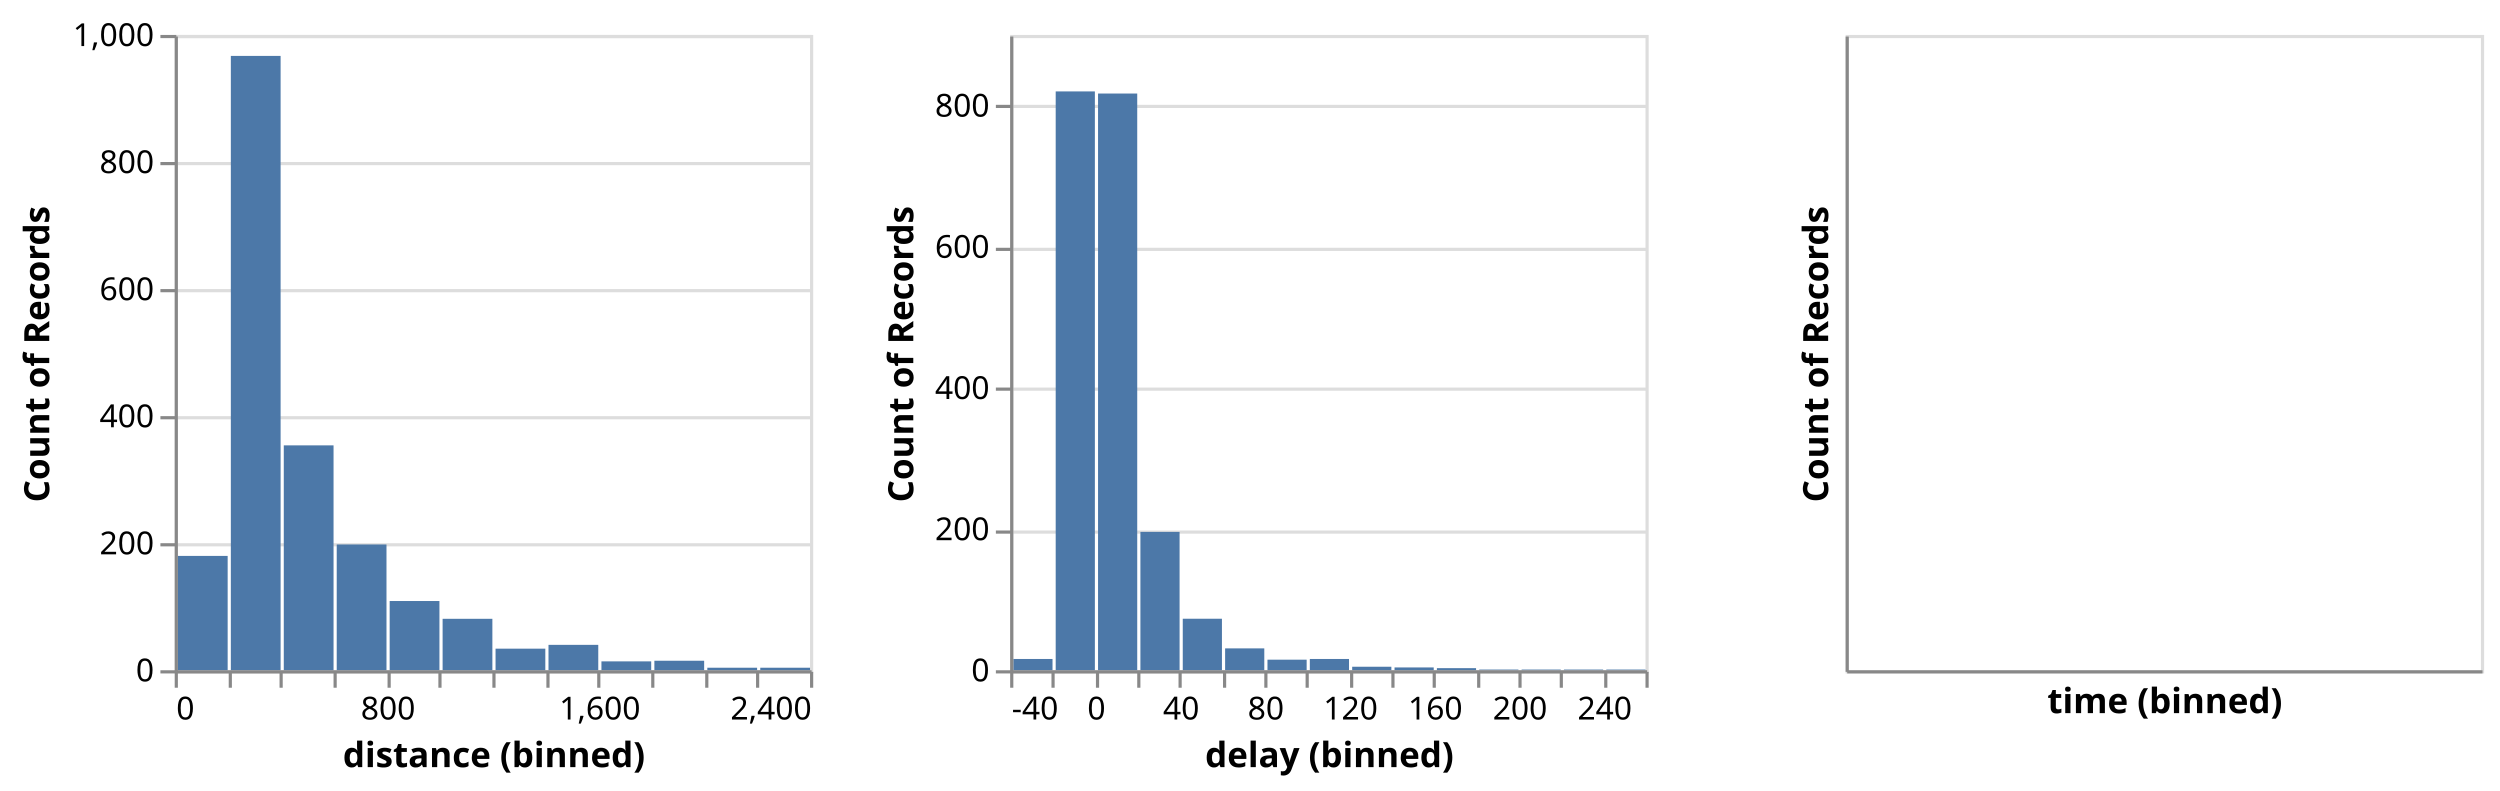
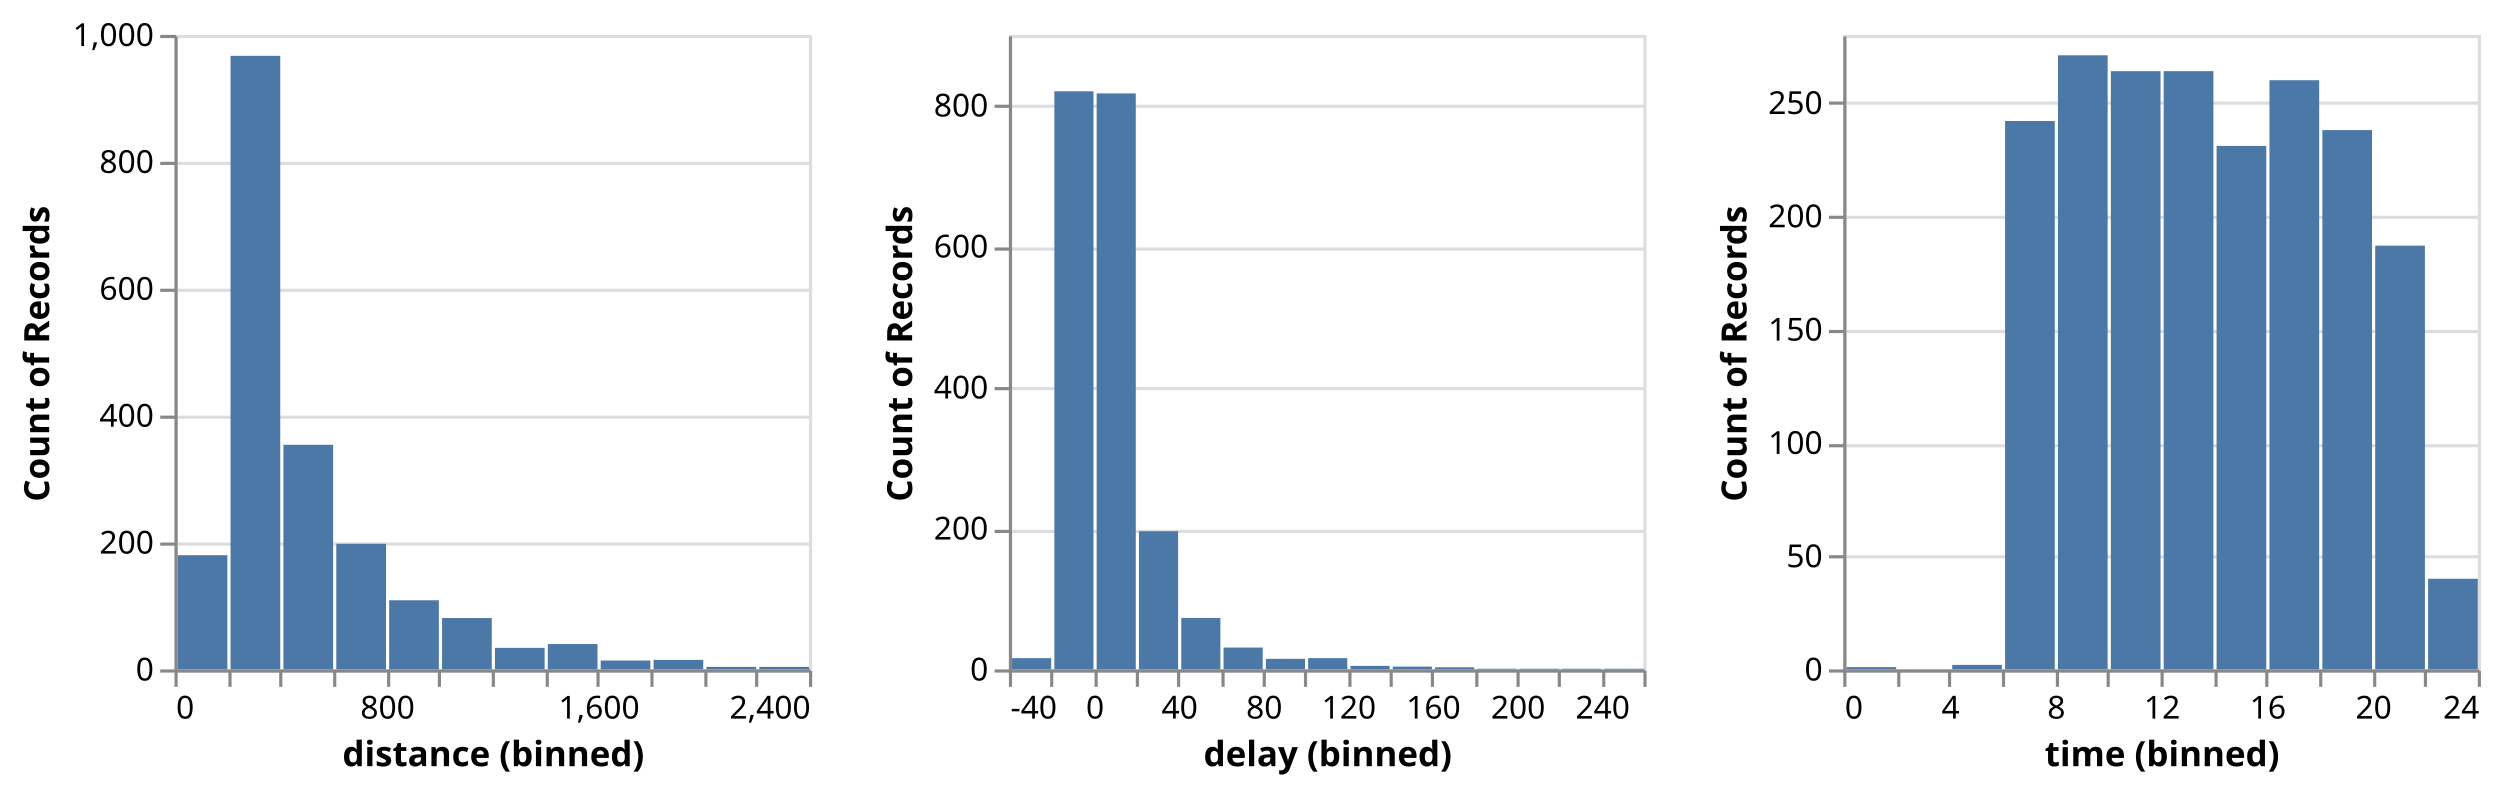
- <svg xmlns="http://www.w3.org/2000/svg" class="marks" width="787" height="249" viewBox="0 0 787 249" version="1.1">
+ <svg xmlns="http://www.w3.org/2000/svg" class="marks" width="788" height="249" viewBox="0 0 788 249" version="1.1">
  <g transform="translate(55,11)">
    <g class="mark-group role-frame root">
      <g transform="translate(0,0)">
        <path class="background" d="M0,0h200v200h-200Z" style="fill: none;" />
        <g>
          <g class="mark-group role-scope child__repeat_column_distance_group">
            <g transform="translate(0,0)">
              <path class="background" d="M0.5,0.5h200v200h-200Z" style="fill: none; stroke: #ddd;" />
              <g>
                <g class="mark-group role-axis">
                  <g transform="translate(0.5,0.5)">
                    <path class="background" d="M0,0h0v0h0Z" style="pointer-events: none; fill: none;" />
                    <g>
                      <g class="mark-rule role-axis-grid" style="pointer-events: none;">
                        <line transform="translate(0,200)" x2="200" y2="0" style="fill: none; stroke: #ddd; stroke-width: 1; opacity: 1;" />
                        <line transform="translate(0,160)" x2="200" y2="0" style="fill: none; stroke: #ddd; stroke-width: 1; opacity: 1;" />
                        <line transform="translate(0,120)" x2="200" y2="0" style="fill: none; stroke: #ddd; stroke-width: 1; opacity: 1;" />
                        <line transform="translate(0,80)" x2="200" y2="0" style="fill: none; stroke: #ddd; stroke-width: 1; opacity: 1;" />
                        <line transform="translate(0,40)" x2="200" y2="0" style="fill: none; stroke: #ddd; stroke-width: 1; opacity: 1;" />
                        <line transform="translate(0,0)" x2="200" y2="0" style="fill: none; stroke: #ddd; stroke-width: 1; opacity: 1;" />
                      </g>
                    </g>
                  </g>
                </g>
                <g class="mark-rect role-mark child__repeat_column_distance_marks">
                  <path d="M34.333,129.2h15.667v70.8h-15.667Z" style="fill: #4c78a8;" />
                  <path d="M51,160.4h15.667v39.6h-15.667Z" style="fill: #4c78a8;" />
                  <path d="M17.667,6.6h15.667v193.4h-15.667Z" style="fill: #4c78a8;" />
                  <path d="M1,164h15.667v36h-15.667Z" style="fill: #4c78a8;" />
                  <path d="M67.667,178.2h15.667v21.8h-15.667Z" style="fill: #4c78a8;" />
                  <path d="M117.667,192h15.667v8h-15.667Z" style="fill: #4c78a8;" />
                  <path d="M84.333,183.8h15.667v16.2h-15.667Z" style="fill: #4c78a8;" />
                  <path d="M167.667,199.2h15.667v0.8h-15.667Z" style="fill: #4c78a8;" />
                  <path d="M151,197h15.667v3h-15.667Z" style="fill: #4c78a8;" />
                  <path d="M134.333,197.2h15.667v2.8h-15.667Z" style="fill: #4c78a8;" />
                  <path d="M101,193.2h15.667v6.8h-15.667Z" style="fill: #4c78a8;" />
                  <path d="M184.333,199.2h15.667v0.8h-15.667Z" style="fill: #4c78a8;" />
                </g>
                <g class="mark-group role-axis">
                  <g transform="translate(0.5,200.5)">
                    <path class="background" d="M0,0h0v0h0Z" style="pointer-events: none; fill: none;" />
                    <g>
                      <g class="mark-rule role-axis-tick" style="pointer-events: none;">
                        <line transform="translate(0,0)" x2="0" y2="5" style="fill: none; stroke: #888; stroke-width: 1; opacity: 1;" />
                        <line transform="translate(17,0)" x2="0" y2="5" style="fill: none; stroke: #888; stroke-width: 1; opacity: 1;" />
                        <line transform="translate(33,0)" x2="0" y2="5" style="fill: none; stroke: #888; stroke-width: 1; opacity: 1;" />
                        <line transform="translate(50,0)" x2="0" y2="5" style="fill: none; stroke: #888; stroke-width: 1; opacity: 1;" />
                        <line transform="translate(67,0)" x2="0" y2="5" style="fill: none; stroke: #888; stroke-width: 1; opacity: 1;" />
                        <line transform="translate(83,0)" x2="0" y2="5" style="fill: none; stroke: #888; stroke-width: 1; opacity: 1;" />
                        <line transform="translate(100,0)" x2="0" y2="5" style="fill: none; stroke: #888; stroke-width: 1; opacity: 1;" />
                        <line transform="translate(117,0)" x2="0" y2="5" style="fill: none; stroke: #888; stroke-width: 1; opacity: 1;" />
                        <line transform="translate(133,0)" x2="0" y2="5" style="fill: none; stroke: #888; stroke-width: 1; opacity: 1;" />
                        <line transform="translate(150,0)" x2="0" y2="5" style="fill: none; stroke: #888; stroke-width: 1; opacity: 1;" />
                        <line transform="translate(167,0)" x2="0" y2="5" style="fill: none; stroke: #888; stroke-width: 1; opacity: 1;" />
                        <line transform="translate(183,0)" x2="0" y2="5" style="fill: none; stroke: #888; stroke-width: 1; opacity: 1;" />
                        <line transform="translate(200,0)" x2="0" y2="5" style="fill: none; stroke: #888; stroke-width: 1; opacity: 1;" />
                      </g>
                      <g class="mark-text role-axis-label" style="pointer-events: none;">
                        <text text-anchor="start" transform="translate(0,15)" style="font-family: sans-serif; font-size: 10px; fill: #000; opacity: 1;">0</text>
                        <text text-anchor="middle" transform="translate(16.66667,15)" style="font-family: sans-serif; font-size: 10px; fill: #000; opacity: 0;">200</text>
                        <text text-anchor="middle" transform="translate(33.33333,15)" style="font-family: sans-serif; font-size: 10px; fill: #000; opacity: 0;">400</text>
                        <text text-anchor="middle" transform="translate(50,15)" style="font-family: sans-serif; font-size: 10px; fill: #000; opacity: 0;">600</text>
                        <text text-anchor="middle" transform="translate(66.66667,15)" style="font-family: sans-serif; font-size: 10px; fill: #000; opacity: 1;">800</text>
                        <text text-anchor="middle" transform="translate(83.33333,15)" style="font-family: sans-serif; font-size: 10px; fill: #000; opacity: 0;">1,000</text>
                        <text text-anchor="middle" transform="translate(100,15)" style="font-family: sans-serif; font-size: 10px; fill: #000; opacity: 0;">1,200</text>
                        <text text-anchor="middle" transform="translate(116.6667,15)" style="font-family: sans-serif; font-size: 10px; fill: #000; opacity: 0;">1,400</text>
                        <text text-anchor="middle" transform="translate(133.3333,15)" style="font-family: sans-serif; font-size: 10px; fill: #000; opacity: 1;">1,600</text>
                        <text text-anchor="middle" transform="translate(150,15)" style="font-family: sans-serif; font-size: 10px; fill: #000; opacity: 0;">1,800</text>
                        <text text-anchor="middle" transform="translate(166.6667,15)" style="font-family: sans-serif; font-size: 10px; fill: #000; opacity: 0;">2,000</text>
                        <text text-anchor="middle" transform="translate(183.3333,15)" style="font-family: sans-serif; font-size: 10px; fill: #000; opacity: 0;">2,200</text>
                        <text text-anchor="end" transform="translate(200,15)" style="font-family: sans-serif; font-size: 10px; fill: #000; opacity: 1;">2,400</text>
                      </g>
                      <g class="mark-rule role-axis-domain" style="pointer-events: none;">
                        <line transform="translate(0,0)" x2="200" y2="0" style="fill: none; stroke: #888; stroke-width: 1; opacity: 1;" />
                      </g>
                      <g class="mark-text role-axis-title" style="pointer-events: none;">
                        <text text-anchor="middle" transform="translate(100,30)" style="font-family: sans-serif; font-size: 11px; font-weight: bold; fill: #000; opacity: 1;">distance (binned)</text>
                      </g>
                    </g>
                  </g>
                </g>
                <g class="mark-group role-axis">
                  <g transform="translate(0.5,0.5)">
                    <path class="background" d="M0,0h0v0h0Z" style="pointer-events: none; fill: none;" />
                    <g>
                      <g class="mark-rule role-axis-tick" style="pointer-events: none;">
                        <line transform="translate(0,200)" x2="-5" y2="0" style="fill: none; stroke: #888; stroke-width: 1; opacity: 1;" />
                        <line transform="translate(0,160)" x2="-5" y2="0" style="fill: none; stroke: #888; stroke-width: 1; opacity: 1;" />
                        <line transform="translate(0,120)" x2="-5" y2="0" style="fill: none; stroke: #888; stroke-width: 1; opacity: 1;" />
                        <line transform="translate(0,80)" x2="-5" y2="0" style="fill: none; stroke: #888; stroke-width: 1; opacity: 1;" />
                        <line transform="translate(0,40)" x2="-5" y2="0" style="fill: none; stroke: #888; stroke-width: 1; opacity: 1;" />
                        <line transform="translate(0,0)" x2="-5" y2="0" style="fill: none; stroke: #888; stroke-width: 1; opacity: 1;" />
                      </g>
                      <g class="mark-text role-axis-label" style="pointer-events: none;">
                        <text text-anchor="end" transform="translate(-7,203)" style="font-family: sans-serif; font-size: 10px; fill: #000; opacity: 1;">0</text>
                        <text text-anchor="end" transform="translate(-7,163)" style="font-family: sans-serif; font-size: 10px; fill: #000; opacity: 1;">200</text>
                        <text text-anchor="end" transform="translate(-7,123)" style="font-family: sans-serif; font-size: 10px; fill: #000; opacity: 1;">400</text>
                        <text text-anchor="end" transform="translate(-7,83)" style="font-family: sans-serif; font-size: 10px; fill: #000; opacity: 1;">600</text>
                        <text text-anchor="end" transform="translate(-7,43)" style="font-family: sans-serif; font-size: 10px; fill: #000; opacity: 1;">800</text>
                        <text text-anchor="end" transform="translate(-7,3)" style="font-family: sans-serif; font-size: 10px; fill: #000; opacity: 1;">1,000</text>
                      </g>
                      <g class="mark-rule role-axis-domain" style="pointer-events: none;">
                        <line transform="translate(0,200)" x2="0" y2="-200" style="fill: none; stroke: #888; stroke-width: 1; opacity: 1;" />
                      </g>
                      <g class="mark-text role-axis-title" style="pointer-events: none;">
                        <text text-anchor="middle" transform="translate(-38,100) rotate(-90) translate(0,-2)" style="font-family: sans-serif; font-size: 11px; font-weight: bold; fill: #000; opacity: 1;">Count of Records</text>
                      </g>
                    </g>
                  </g>
                </g>
              </g>
            </g>
          </g>
          <g class="mark-group role-scope child__repeat_column_delay_group">
            <g transform="translate(263,0)">
              <path class="background" d="M0.5,0.5h200v200h-200Z" style="fill: none; stroke: #ddd;" />
              <g>
                <g class="mark-group role-axis">
                  <g transform="translate(0.5,0.5)">
                    <path class="background" d="M0,0h0v0h0Z" style="pointer-events: none; fill: none;" />
                    <g>
                      <g class="mark-rule role-axis-grid" style="pointer-events: none;">
                        <line transform="translate(0,200)" x2="200" y2="0" style="fill: none; stroke: #ddd; stroke-width: 1; opacity: 1;" />
                        <line transform="translate(0,156)" x2="200" y2="0" style="fill: none; stroke: #ddd; stroke-width: 1; opacity: 1;" />
                        <line transform="translate(0,111)" x2="200" y2="0" style="fill: none; stroke: #ddd; stroke-width: 1; opacity: 1;" />
                        <line transform="translate(0,67)" x2="200" y2="0" style="fill: none; stroke: #ddd; stroke-width: 1; opacity: 1;" />
                        <line transform="translate(0,22)" x2="200" y2="0" style="fill: none; stroke: #ddd; stroke-width: 1; opacity: 1;" />
                      </g>
                    </g>
                  </g>
                </g>
                <g class="mark-rect role-mark child__repeat_column_delay_marks">
                  <path d="M27.667,18.444h12.333v181.556h-12.333Z" style="fill: #4c78a8;" />
                  <path d="M14.333,17.778h12.333v182.222h-12.333Z" style="fill: #4c78a8;" />
                  <path d="M54.333,183.778h12.333v16.222h-12.333Z" style="fill: #4c78a8;" />
                  <path d="M41,156.444h12.333v43.556h-12.333Z" style="fill: #4c78a8;" />
                  <path d="M134.333,199.333h12.333v0.667h-12.333Z" style="fill: #4c78a8;" />
                  <path d="M94.333,196.444h12.333v3.556h-12.333Z" style="fill: #4c78a8;" />
                  <path d="M67.667,193.111h12.333v6.889h-12.333Z" style="fill: #4c78a8;" />
                  <path d="M1,196.444h12.333v3.556h-12.333Z" style="fill: #4c78a8;" />
                  <path d="M81,196.667h12.333v3.333h-12.333Z" style="fill: #4c78a8;" />
                  <path d="M147.667,199.778h12.333v0.222h-12.333Z" style="fill: #4c78a8;" />
                  <path d="M121,199.111h12.333v0.889h-12.333Z" style="fill: #4c78a8;" />
                  <path d="M187.667,199.778h12.333v0.222h-12.333Z" style="fill: #4c78a8;" />
                  <path d="M107.667,198.889h12.333v1.111h-12.333Z" style="fill: #4c78a8;" />
                  <path d="M161,199.778h12.333v0.222h-12.333Z" style="fill: #4c78a8;" />
                  <path d="M174.333,199.778h12.333v0.222h-12.333Z" style="fill: #4c78a8;" />
                </g>
                <g class="mark-group role-axis">
                  <g transform="translate(0.5,200.5)">
                    <path class="background" d="M0,0h0v0h0Z" style="pointer-events: none; fill: none;" />
                    <g>
                      <g class="mark-rule role-axis-tick" style="pointer-events: none;">
                        <line transform="translate(0,0)" x2="0" y2="5" style="fill: none; stroke: #888; stroke-width: 1; opacity: 1;" />
                        <line transform="translate(13,0)" x2="0" y2="5" style="fill: none; stroke: #888; stroke-width: 1; opacity: 1;" />
                        <line transform="translate(27,0)" x2="0" y2="5" style="fill: none; stroke: #888; stroke-width: 1; opacity: 1;" />
                        <line transform="translate(40,0)" x2="0" y2="5" style="fill: none; stroke: #888; stroke-width: 1; opacity: 1;" />
                        <line transform="translate(53,0)" x2="0" y2="5" style="fill: none; stroke: #888; stroke-width: 1; opacity: 1;" />
                        <line transform="translate(67,0)" x2="0" y2="5" style="fill: none; stroke: #888; stroke-width: 1; opacity: 1;" />
                        <line transform="translate(80,0)" x2="0" y2="5" style="fill: none; stroke: #888; stroke-width: 1; opacity: 1;" />
                        <line transform="translate(93,0)" x2="0" y2="5" style="fill: none; stroke: #888; stroke-width: 1; opacity: 1;" />
                        <line transform="translate(107,0)" x2="0" y2="5" style="fill: none; stroke: #888; stroke-width: 1; opacity: 1;" />
                        <line transform="translate(120,0)" x2="0" y2="5" style="fill: none; stroke: #888; stroke-width: 1; opacity: 1;" />
                        <line transform="translate(133,0)" x2="0" y2="5" style="fill: none; stroke: #888; stroke-width: 1; opacity: 1;" />
                        <line transform="translate(147,0)" x2="0" y2="5" style="fill: none; stroke: #888; stroke-width: 1; opacity: 1;" />
                        <line transform="translate(160,0)" x2="0" y2="5" style="fill: none; stroke: #888; stroke-width: 1; opacity: 1;" />
                        <line transform="translate(173,0)" x2="0" y2="5" style="fill: none; stroke: #888; stroke-width: 1; opacity: 1;" />
                        <line transform="translate(187,0)" x2="0" y2="5" style="fill: none; stroke: #888; stroke-width: 1; opacity: 1;" />
                        <line transform="translate(200,0)" x2="0" y2="5" style="fill: none; stroke: #888; stroke-width: 1; opacity: 1;" />
                      </g>
                      <g class="mark-text role-axis-label" style="pointer-events: none;">
                        <text text-anchor="start" transform="translate(0,15)" style="font-family: sans-serif; font-size: 10px; fill: #000; opacity: 1;">-40</text>
                        <text text-anchor="middle" transform="translate(13.33333,15)" style="font-family: sans-serif; font-size: 10px; fill: #000; opacity: 0;">-20</text>
                        <text text-anchor="middle" transform="translate(26.66667,15)" style="font-family: sans-serif; font-size: 10px; fill: #000; opacity: 1;">0</text>
                        <text text-anchor="middle" transform="translate(40,15)" style="font-family: sans-serif; font-size: 10px; fill: #000; opacity: 0;">20</text>
                        <text text-anchor="middle" transform="translate(53.33333,15)" style="font-family: sans-serif; font-size: 10px; fill: #000; opacity: 1;">40</text>
                        <text text-anchor="middle" transform="translate(66.66667,15)" style="font-family: sans-serif; font-size: 10px; fill: #000; opacity: 0;">60</text>
                        <text text-anchor="middle" transform="translate(80,15)" style="font-family: sans-serif; font-size: 10px; fill: #000; opacity: 1;">80</text>
                        <text text-anchor="middle" transform="translate(93.33333,15)" style="font-family: sans-serif; font-size: 10px; fill: #000; opacity: 0;">100</text>
                        <text text-anchor="middle" transform="translate(106.6667,15)" style="font-family: sans-serif; font-size: 10px; fill: #000; opacity: 1;">120</text>
                        <text text-anchor="middle" transform="translate(120,15)" style="font-family: sans-serif; font-size: 10px; fill: #000; opacity: 0;">140</text>
                        <text text-anchor="middle" transform="translate(133.3333,15)" style="font-family: sans-serif; font-size: 10px; fill: #000; opacity: 1;">160</text>
                        <text text-anchor="middle" transform="translate(146.6667,15)" style="font-family: sans-serif; font-size: 10px; fill: #000; opacity: 0;">180</text>
                        <text text-anchor="middle" transform="translate(160,15)" style="font-family: sans-serif; font-size: 10px; fill: #000; opacity: 1;">200</text>
                        <text text-anchor="middle" transform="translate(173.3333,15)" style="font-family: sans-serif; font-size: 10px; fill: #000; opacity: 0;">220</text>
                        <text text-anchor="middle" transform="translate(186.6667,15)" style="font-family: sans-serif; font-size: 10px; fill: #000; opacity: 1;">240</text>
                        <text text-anchor="end" transform="translate(200,15)" style="font-family: sans-serif; font-size: 10px; fill: #000; opacity: 0;">260</text>
                      </g>
                      <g class="mark-rule role-axis-domain" style="pointer-events: none;">
                        <line transform="translate(0,0)" x2="200" y2="0" style="fill: none; stroke: #888; stroke-width: 1; opacity: 1;" />
                      </g>
                      <g class="mark-text role-axis-title" style="pointer-events: none;">
                        <text text-anchor="middle" transform="translate(100,30)" style="font-family: sans-serif; font-size: 11px; font-weight: bold; fill: #000; opacity: 1;">delay (binned)</text>
                      </g>
                    </g>
                  </g>
                </g>
                <g class="mark-group role-axis">
                  <g transform="translate(0.5,0.5)">
                    <path class="background" d="M0,0h0v0h0Z" style="pointer-events: none; fill: none;" />
                    <g>
                      <g class="mark-rule role-axis-tick" style="pointer-events: none;">
                        <line transform="translate(0,200)" x2="-5" y2="0" style="fill: none; stroke: #888; stroke-width: 1; opacity: 1;" />
                        <line transform="translate(0,156)" x2="-5" y2="0" style="fill: none; stroke: #888; stroke-width: 1; opacity: 1;" />
                        <line transform="translate(0,111)" x2="-5" y2="0" style="fill: none; stroke: #888; stroke-width: 1; opacity: 1;" />
                        <line transform="translate(0,67)" x2="-5" y2="0" style="fill: none; stroke: #888; stroke-width: 1; opacity: 1;" />
                        <line transform="translate(0,22)" x2="-5" y2="0" style="fill: none; stroke: #888; stroke-width: 1; opacity: 1;" />
                      </g>
                      <g class="mark-text role-axis-label" style="pointer-events: none;">
                        <text text-anchor="end" transform="translate(-7,203)" style="font-family: sans-serif; font-size: 10px; fill: #000; opacity: 1;">0</text>
                        <text text-anchor="end" transform="translate(-7,158.5556)" style="font-family: sans-serif; font-size: 10px; fill: #000; opacity: 1;">200</text>
                        <text text-anchor="end" transform="translate(-7,114.1111)" style="font-family: sans-serif; font-size: 10px; fill: #000; opacity: 1;">400</text>
                        <text text-anchor="end" transform="translate(-7,69.66667)" style="font-family: sans-serif; font-size: 10px; fill: #000; opacity: 1;">600</text>
                        <text text-anchor="end" transform="translate(-7,25.22222)" style="font-family: sans-serif; font-size: 10px; fill: #000; opacity: 1;">800</text>
                      </g>
                      <g class="mark-rule role-axis-domain" style="pointer-events: none;">
                        <line transform="translate(0,200)" x2="0" y2="-200" style="fill: none; stroke: #888; stroke-width: 1; opacity: 1;" />
                      </g>
                      <g class="mark-text role-axis-title" style="pointer-events: none;">
                        <text text-anchor="middle" transform="translate(-29,100) rotate(-90) translate(0,-2)" style="font-family: sans-serif; font-size: 11px; font-weight: bold; fill: #000; opacity: 1;">Count of Records</text>
                      </g>
                    </g>
                  </g>
                </g>
              </g>
            </g>
          </g>
          <g class="mark-group role-scope child__repeat_column_time_group">
            <g transform="translate(526,0)">
              <path class="background" d="M0.5,0.5h200v200h-200Z" style="fill: none; stroke: #ddd;" />
              <g>
                <g class="mark-group role-axis">
                  <g transform="translate(0.5,0.5)">
                    <path class="background" d="M0,0h0v0h0Z" style="pointer-events: none; fill: none;" />
                    <g>
-                       <g class="mark-rule role-axis-grid" style="pointer-events: none;" />
-                     </g>
-                   </g>
-                 </g>
-                 <g class="mark-rect role-mark child__repeat_column_time_marks" />
+                       <g class="mark-rule role-axis-grid" style="pointer-events: none;">
+                         <line transform="translate(0,200)" x2="200" y2="0" style="fill: none; stroke: #ddd; stroke-width: 1; opacity: 1;" />
+                         <line transform="translate(0,164)" x2="200" y2="0" style="fill: none; stroke: #ddd; stroke-width: 1; opacity: 1;" />
+                         <line transform="translate(0,129)" x2="200" y2="0" style="fill: none; stroke: #ddd; stroke-width: 1; opacity: 1;" />
+                         <line transform="translate(0,93)" x2="200" y2="0" style="fill: none; stroke: #ddd; stroke-width: 1; opacity: 1;" />
+                         <line transform="translate(0,57)" x2="200" y2="0" style="fill: none; stroke: #ddd; stroke-width: 1; opacity: 1;" />
+                         <line transform="translate(0,21)" x2="200" y2="0" style="fill: none; stroke: #ddd; stroke-width: 1; opacity: 1;" />
+                       </g>
+                     </g>
+                   </g>
+                 </g>
+                 <g class="mark-rect role-mark child__repeat_column_time_marks">
+                   <path d="M167.667,66.429h15.667v133.571h-15.667Z" style="fill: #4c78a8;" />
+                   <path d="M117.667,35h15.667v165h-15.667Z" style="fill: #4c78a8;" />
+                   <path d="M101,11.429h15.667v188.571h-15.667Z" style="fill: #4c78a8;" />
+                   <path d="M67.667,6.429h15.667v193.571h-15.667Z" style="fill: #4c78a8;" />
+                   <path d="M51,27.143h15.667v172.857h-15.667Z" style="fill: #4c78a8;" />
+                   <path d="M84.333,11.429h15.667v188.571h-15.667Z" style="fill: #4c78a8;" />
+                   <path d="M151,30h15.667v170h-15.667Z" style="fill: #4c78a8;" />
+                   <path d="M134.333,14.286h15.667v185.714h-15.667Z" style="fill: #4c78a8;" />
+                   <path d="M184.333,171.429h15.667v28.571h-15.667Z" style="fill: #4c78a8;" />
+                   <path d="M34.333,198.571h15.667v1.429h-15.667Z" style="fill: #4c78a8;" />
+                   <path d="M1,199.286h15.667v0.714h-15.667Z" style="fill: #4c78a8;" />
+                 </g>
                <g class="mark-group role-axis">
                  <g transform="translate(0.5,200.5)">
                    <path class="background" d="M0,0h0v0h0Z" style="pointer-events: none; fill: none;" />
                    <g>
-                       <g class="mark-rule role-axis-tick" style="pointer-events: none;" />
-                       <g class="mark-text role-axis-label" style="pointer-events: none;" />
+                       <g class="mark-rule role-axis-tick" style="pointer-events: none;">
+                         <line transform="translate(0,0)" x2="0" y2="5" style="fill: none; stroke: #888; stroke-width: 1; opacity: 1;" />
+                         <line transform="translate(17,0)" x2="0" y2="5" style="fill: none; stroke: #888; stroke-width: 1; opacity: 1;" />
+                         <line transform="translate(33,0)" x2="0" y2="5" style="fill: none; stroke: #888; stroke-width: 1; opacity: 1;" />
+                         <line transform="translate(50,0)" x2="0" y2="5" style="fill: none; stroke: #888; stroke-width: 1; opacity: 1;" />
+                         <line transform="translate(67,0)" x2="0" y2="5" style="fill: none; stroke: #888; stroke-width: 1; opacity: 1;" />
+                         <line transform="translate(83,0)" x2="0" y2="5" style="fill: none; stroke: #888; stroke-width: 1; opacity: 1;" />
+                         <line transform="translate(100,0)" x2="0" y2="5" style="fill: none; stroke: #888; stroke-width: 1; opacity: 1;" />
+                         <line transform="translate(117,0)" x2="0" y2="5" style="fill: none; stroke: #888; stroke-width: 1; opacity: 1;" />
+                         <line transform="translate(133,0)" x2="0" y2="5" style="fill: none; stroke: #888; stroke-width: 1; opacity: 1;" />
+                         <line transform="translate(150,0)" x2="0" y2="5" style="fill: none; stroke: #888; stroke-width: 1; opacity: 1;" />
+                         <line transform="translate(167,0)" x2="0" y2="5" style="fill: none; stroke: #888; stroke-width: 1; opacity: 1;" />
+                         <line transform="translate(183,0)" x2="0" y2="5" style="fill: none; stroke: #888; stroke-width: 1; opacity: 1;" />
+                         <line transform="translate(200,0)" x2="0" y2="5" style="fill: none; stroke: #888; stroke-width: 1; opacity: 1;" />
+                       </g>
+                       <g class="mark-text role-axis-label" style="pointer-events: none;">
+                         <text text-anchor="start" transform="translate(0,15)" style="font-family: sans-serif; font-size: 10px; fill: #000; opacity: 1;">0</text>
+                         <text text-anchor="middle" transform="translate(16.66667,15)" style="font-family: sans-serif; font-size: 10px; fill: #000; opacity: 0;">2</text>
+                         <text text-anchor="middle" transform="translate(33.33333,15)" style="font-family: sans-serif; font-size: 10px; fill: #000; opacity: 1;">4</text>
+                         <text text-anchor="middle" transform="translate(50,15)" style="font-family: sans-serif; font-size: 10px; fill: #000; opacity: 0;">6</text>
+                         <text text-anchor="middle" transform="translate(66.66667,15)" style="font-family: sans-serif; font-size: 10px; fill: #000; opacity: 1;">8</text>
+                         <text text-anchor="middle" transform="translate(83.33333,15)" style="font-family: sans-serif; font-size: 10px; fill: #000; opacity: 0;">10</text>
+                         <text text-anchor="middle" transform="translate(100,15)" style="font-family: sans-serif; font-size: 10px; fill: #000; opacity: 1;">12</text>
+                         <text text-anchor="middle" transform="translate(116.6667,15)" style="font-family: sans-serif; font-size: 10px; fill: #000; opacity: 0;">14</text>
+                         <text text-anchor="middle" transform="translate(133.3333,15)" style="font-family: sans-serif; font-size: 10px; fill: #000; opacity: 1;">16</text>
+                         <text text-anchor="middle" transform="translate(150,15)" style="font-family: sans-serif; font-size: 10px; fill: #000; opacity: 0;">18</text>
+                         <text text-anchor="middle" transform="translate(166.6667,15)" style="font-family: sans-serif; font-size: 10px; fill: #000; opacity: 1;">20</text>
+                         <text text-anchor="middle" transform="translate(183.3333,15)" style="font-family: sans-serif; font-size: 10px; fill: #000; opacity: 0;">22</text>
+                         <text text-anchor="end" transform="translate(200,15)" style="font-family: sans-serif; font-size: 10px; fill: #000; opacity: 1;">24</text>
+                       </g>
                      <g class="mark-rule role-axis-domain" style="pointer-events: none;">
                        <line transform="translate(0,0)" x2="200" y2="0" style="fill: none; stroke: #888; stroke-width: 1; opacity: 1;" />
                      </g>
                      <g class="mark-text role-axis-title" style="pointer-events: none;">
-                         <text text-anchor="middle" transform="translate(100,13)" style="font-family: sans-serif; font-size: 11px; font-weight: bold; fill: #000; opacity: 1;">time (binned)</text>
-                       </g>
-                     </g>
-                   </g>
-                 </g>
-                 <g class="mark-group role-axis">
-                   <g transform="translate(0.5,0.5)">
-                     <path class="background" d="M0,0h0v0h0Z" style="pointer-events: none; fill: none;" />
-                     <g>
-                       <g class="mark-rule role-axis-tick" style="pointer-events: none;" />
-                       <g class="mark-text role-axis-label" style="pointer-events: none;" />
+                         <text text-anchor="middle" transform="translate(100,30)" style="font-family: sans-serif; font-size: 11px; font-weight: bold; fill: #000; opacity: 1;">time (binned)</text>
+                       </g>
+                     </g>
+                   </g>
+                 </g>
+                 <g class="mark-group role-axis">
+                   <g transform="translate(0.5,0.5)">
+                     <path class="background" d="M0,0h0v0h0Z" style="pointer-events: none; fill: none;" />
+                     <g>
+                       <g class="mark-rule role-axis-tick" style="pointer-events: none;">
+                         <line transform="translate(0,200)" x2="-5" y2="0" style="fill: none; stroke: #888; stroke-width: 1; opacity: 1;" />
+                         <line transform="translate(0,164)" x2="-5" y2="0" style="fill: none; stroke: #888; stroke-width: 1; opacity: 1;" />
+                         <line transform="translate(0,129)" x2="-5" y2="0" style="fill: none; stroke: #888; stroke-width: 1; opacity: 1;" />
+                         <line transform="translate(0,93)" x2="-5" y2="0" style="fill: none; stroke: #888; stroke-width: 1; opacity: 1;" />
+                         <line transform="translate(0,57)" x2="-5" y2="0" style="fill: none; stroke: #888; stroke-width: 1; opacity: 1;" />
+                         <line transform="translate(0,21)" x2="-5" y2="0" style="fill: none; stroke: #888; stroke-width: 1; opacity: 1;" />
+                       </g>
+                       <g class="mark-text role-axis-label" style="pointer-events: none;">
+                         <text text-anchor="end" transform="translate(-7,203)" style="font-family: sans-serif; font-size: 10px; fill: #000; opacity: 1;">0</text>
+                         <text text-anchor="end" transform="translate(-7,167.2857)" style="font-family: sans-serif; font-size: 10px; fill: #000; opacity: 1;">50</text>
+                         <text text-anchor="end" transform="translate(-7,131.5714)" style="font-family: sans-serif; font-size: 10px; fill: #000; opacity: 1;">100</text>
+                         <text text-anchor="end" transform="translate(-7,95.85714)" style="font-family: sans-serif; font-size: 10px; fill: #000; opacity: 1;">150</text>
+                         <text text-anchor="end" transform="translate(-7,60.14286)" style="font-family: sans-serif; font-size: 10px; fill: #000; opacity: 1;">200</text>
+                         <text text-anchor="end" transform="translate(-7,24.42857)" style="font-family: sans-serif; font-size: 10px; fill: #000; opacity: 1;">250</text>
+                       </g>
                      <g class="mark-rule role-axis-domain" style="pointer-events: none;">
                        <line transform="translate(0,200)" x2="0" y2="-200" style="fill: none; stroke: #888; stroke-width: 1; opacity: 1;" />
                      </g>
                      <g class="mark-text role-axis-title" style="pointer-events: none;">
-                         <text text-anchor="middle" transform="translate(-4,100) rotate(-90) translate(0,-2)" style="font-family: sans-serif; font-size: 11px; font-weight: bold; fill: #000; opacity: 1;">Count of Records</text>
+                         <text text-anchor="middle" transform="translate(-29,100) rotate(-90) translate(0,-2)" style="font-family: sans-serif; font-size: 11px; font-weight: bold; fill: #000; opacity: 1;">Count of Records</text>
                      </g>
                    </g>
                  </g>
                </g>
              </g>
            </g>
          </g>
        </g>
      </g>
    </g>
  </g>
</svg>
